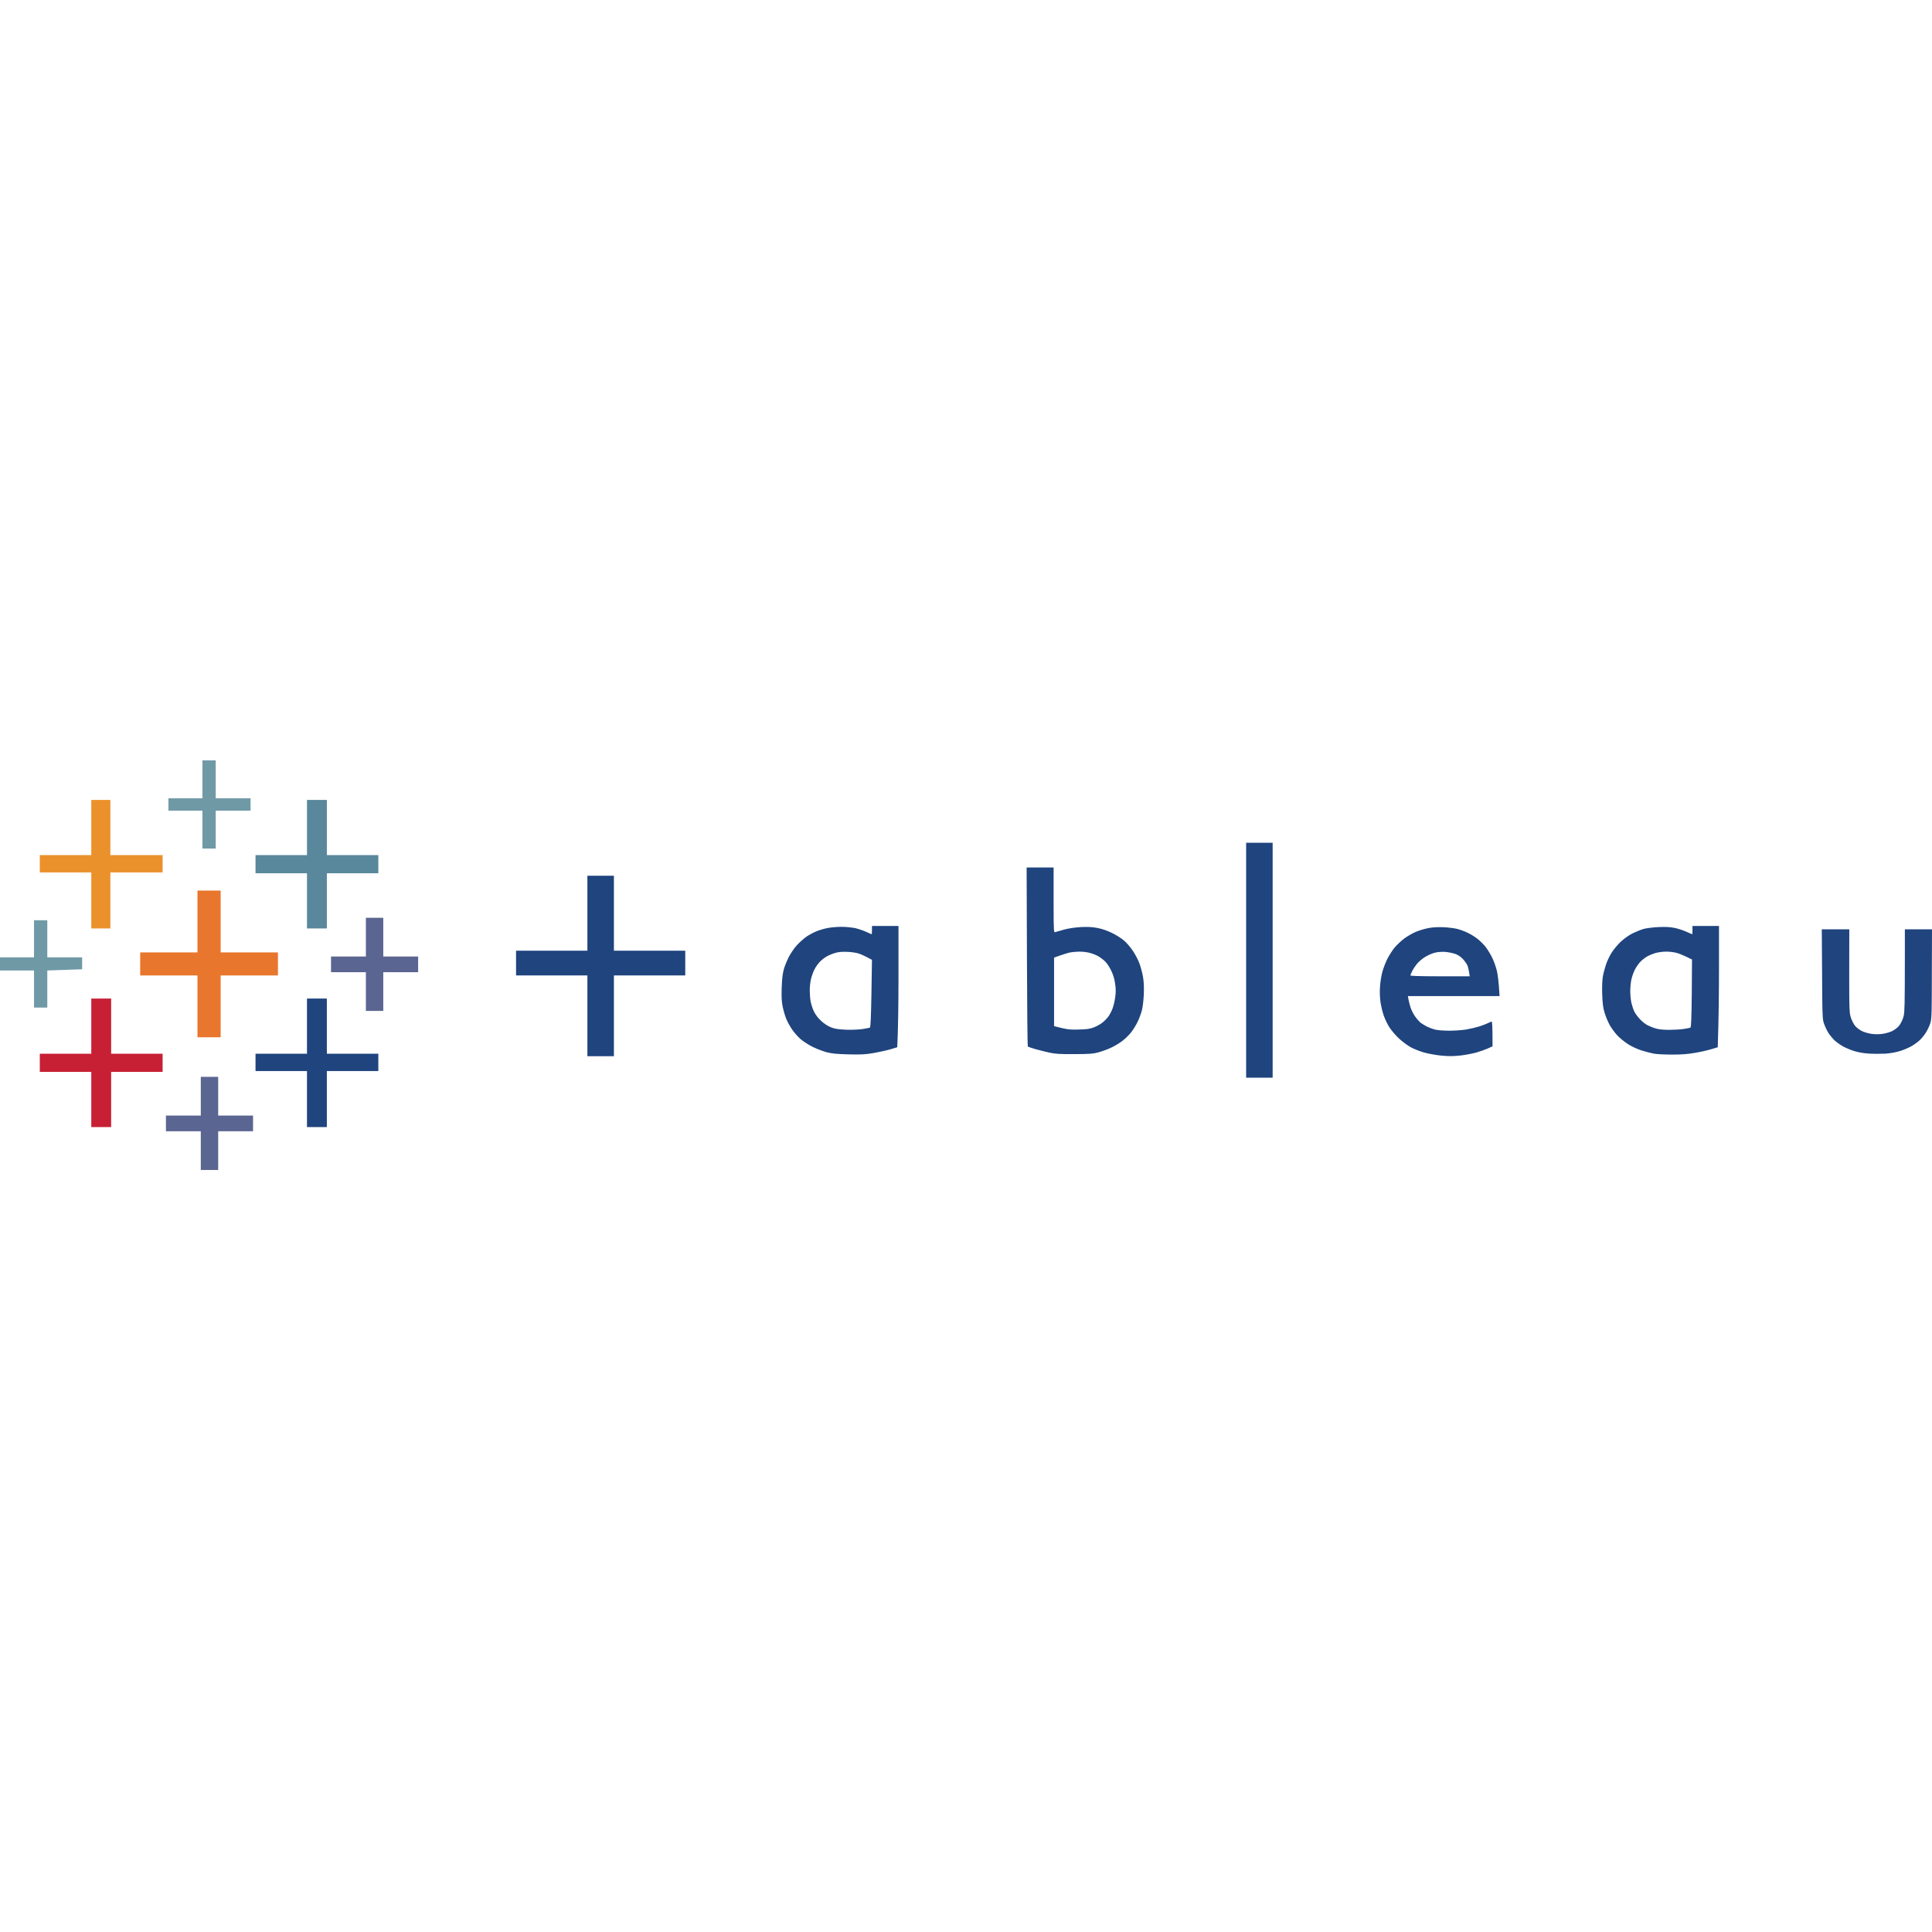
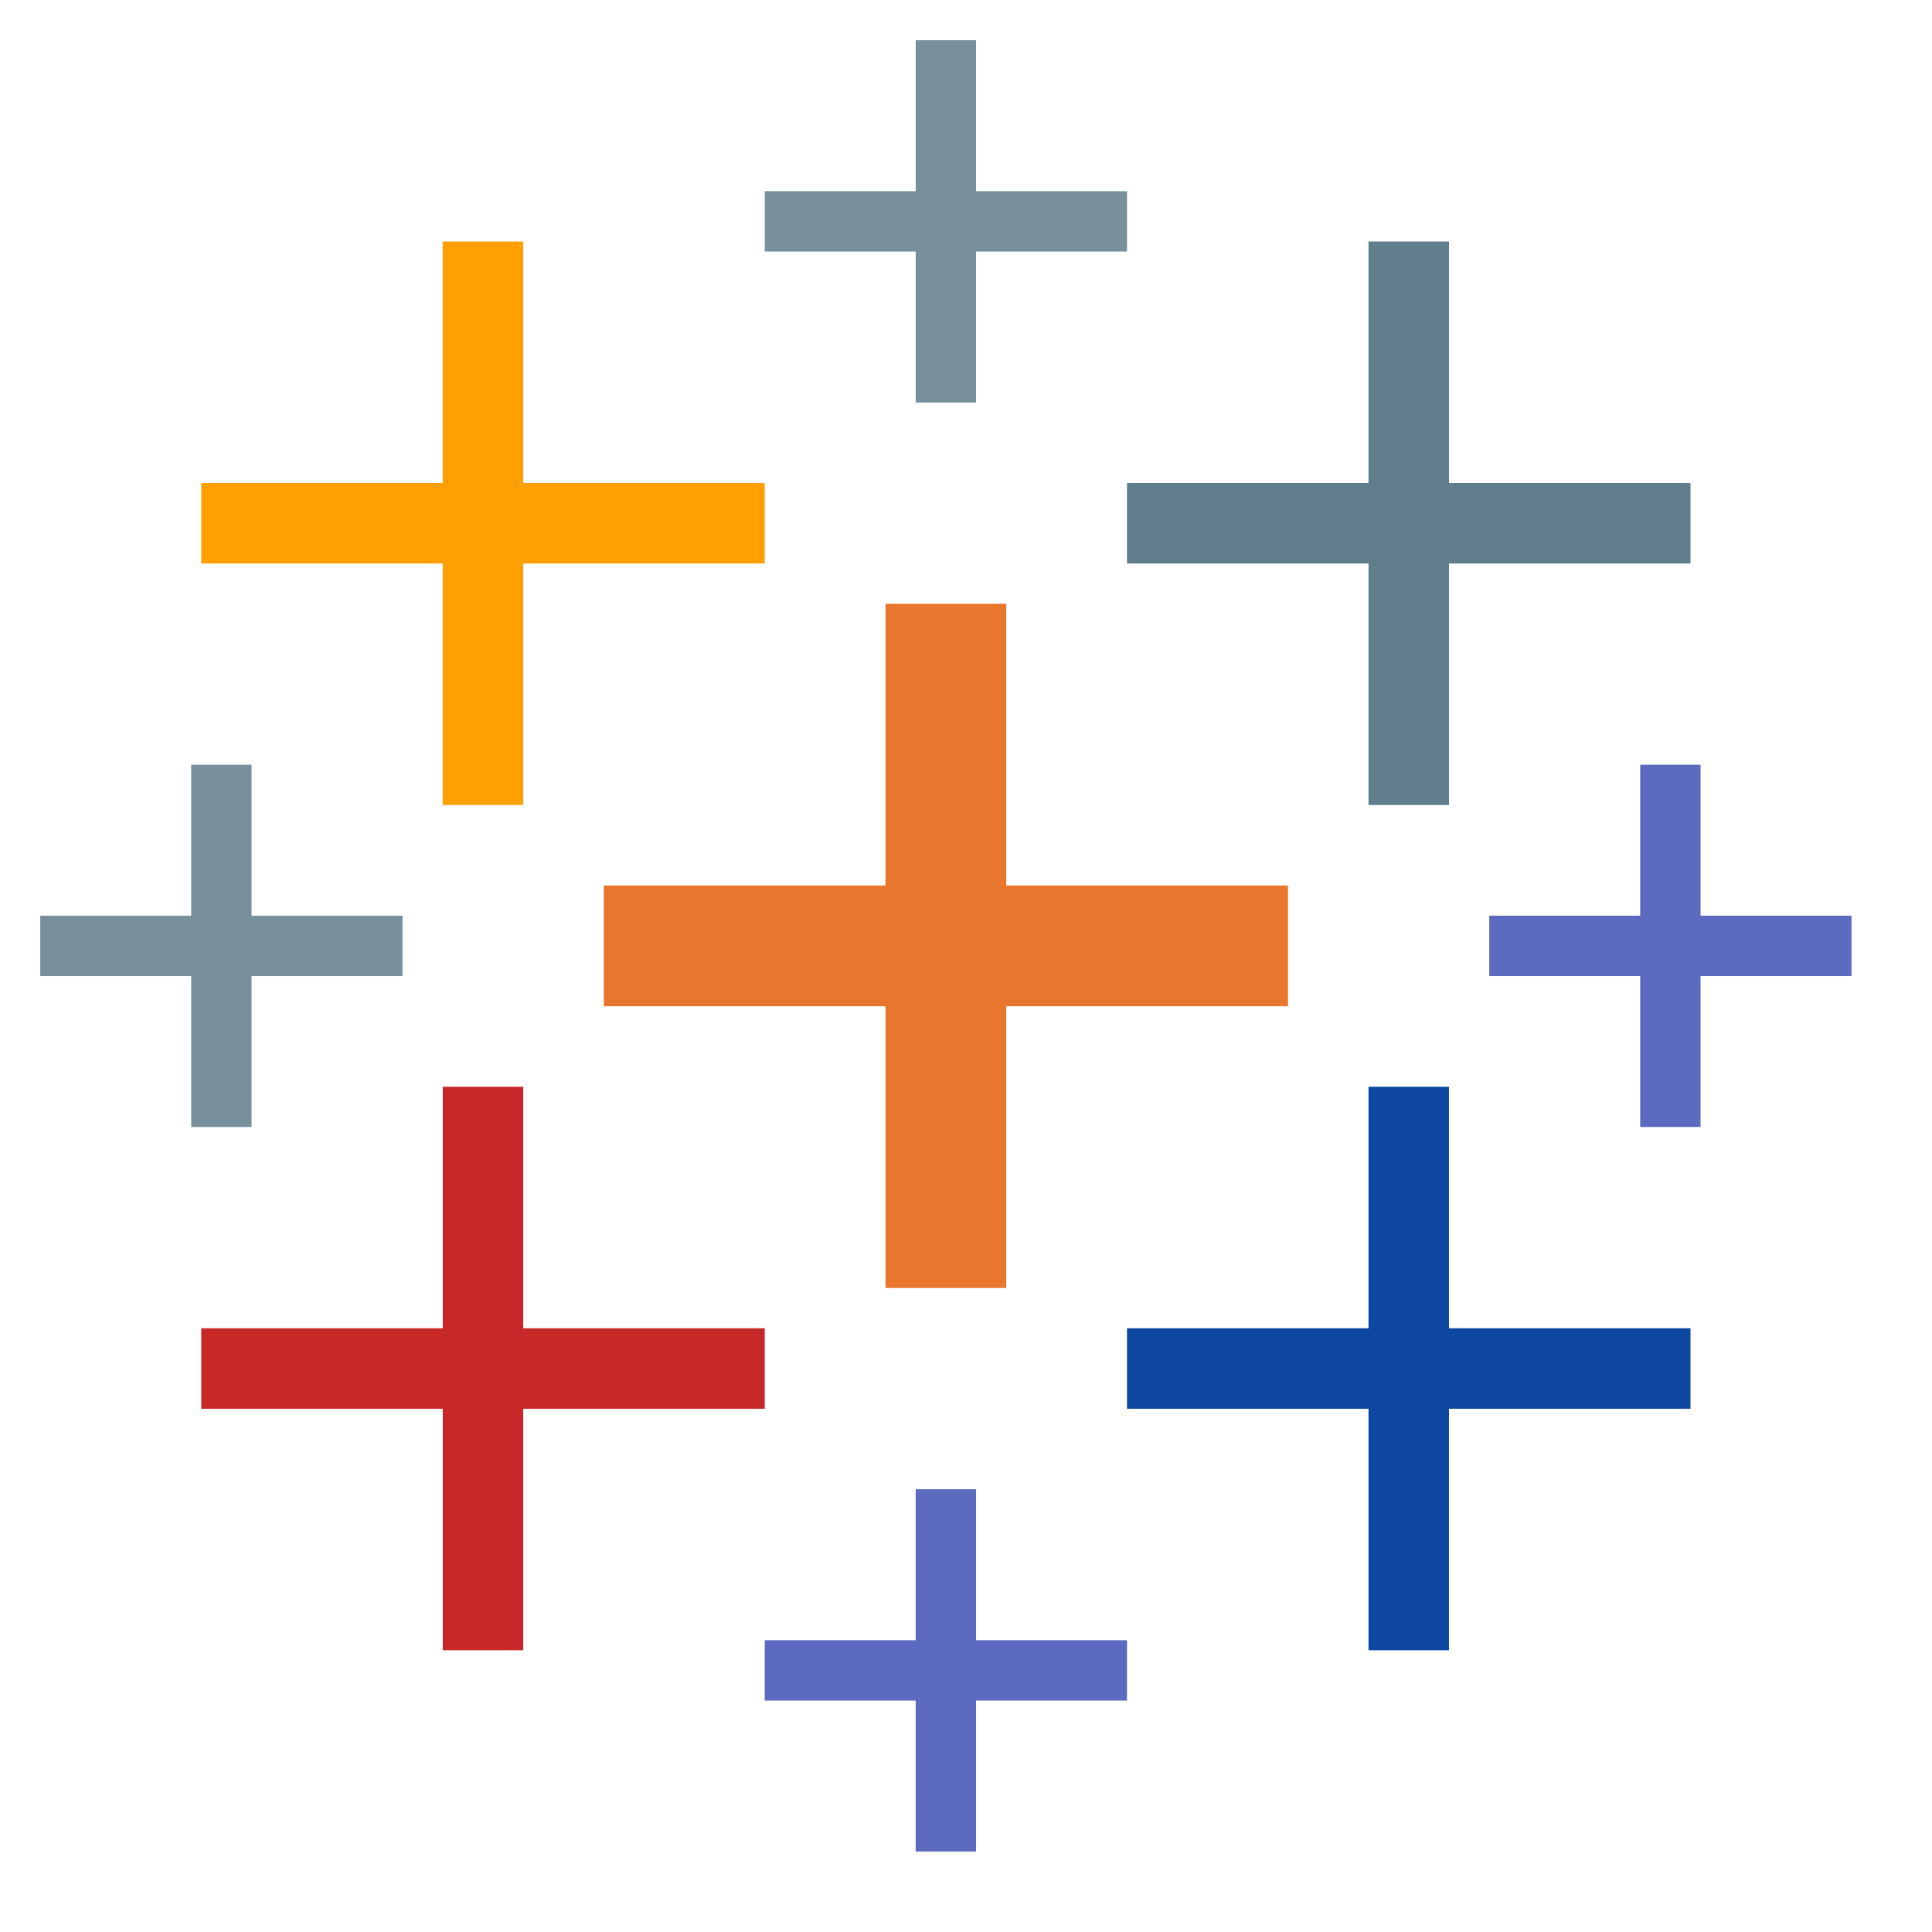
- <svg xmlns="http://www.w3.org/2000/svg" width="800px" height="800px" viewBox="0 -201.5 512 512" version="1.1" preserveAspectRatio="xMidYMid">
-   <g>
-     <g>
-       <polygon fill="#7099A6" points="53.643 5.018 53.643 10.057 44.631 10.057 44.631 13.334 53.643 13.334 53.643 23.37 57.166 23.37 57.166 13.334 66.404 13.334 66.404 10.057 57.166 10.057 57.166 0 53.643 0">
- 
- </polygon>
-       <polygon fill="#EB912C" points="24.19 17.799 24.19 25.111 10.548 25.111 10.548 29.699 24.19 29.699 24.19 44.549 29.249 44.549 29.249 29.699 43.095 29.699 43.095 25.111 29.249 25.111 29.249 10.487 24.19 10.487">
- 
- </polygon>
-       <polygon fill="#59879B" points="81.356 17.799 81.356 25.111 67.715 25.111 67.715 29.925 81.356 29.925 81.356 44.549 86.62 44.549 86.62 29.925 100.261 29.925 100.261 25.111 86.62 25.111 86.62 10.487 81.356 10.487">
- 
- </polygon>
-       <polygon fill="#E8762C" points="52.333 42.706 52.333 50.899 37.155 50.899 37.155 57.003 52.333 57.003 52.333 73.388 58.477 73.388 58.477 57.003 73.655 57.003 73.655 50.899 58.477 50.899 58.477 34.513 52.333 34.513">
- 
- </polygon>
-       <polygon fill="#5B6591" points="96.964 46.843 96.964 51.984 87.726 51.984 87.726 56.142 96.964 56.142 96.964 66.404 101.572 66.404 101.572 56.142 110.81 56.142 110.81 51.984 101.572 51.984 101.572 41.723 96.964 41.723">
- 
- </polygon>
-       <polygon fill="#7099A6" points="9.012 47.294 9.012 52.21 0 52.21 0 55.692 9.012 55.692 9.012 65.523 12.535 65.523 12.535 55.692 21.773 55.364 21.773 52.21 12.535 52.21 12.535 42.378 9.012 42.378">
- 
- </polygon>
-       <polygon fill="#C72035" points="24.19 70.439 24.19 77.751 10.548 77.751 10.548 82.565 24.19 82.565 24.19 97.189 29.454 97.189 29.454 82.565 43.095 82.565 43.095 77.751 29.454 77.751 29.454 63.127 24.19 63.127">
- 
- </polygon>
-       <polygon fill="#1F447E" points="81.356 70.439 81.356 77.751 67.715 77.751 67.715 82.339 81.356 82.339 81.356 97.189 86.62 97.189 86.62 82.339 100.261 82.339 100.261 77.751 86.62 77.751 86.62 63.127 81.356 63.127">
- 
- </polygon>
-       <polygon fill="#5B6591" points="53.213 89.017 53.213 94.137 43.976 94.137 43.976 98.295 53.213 98.295 53.213 108.557 57.822 108.557 57.822 98.295 67.059 98.295 67.059 94.137 57.822 94.137 57.822 83.875 53.213 83.875">
- 
- </polygon>
-     </g>
-     <path d="M337.263,21.834 L337.263,84.101 L330.238,84.101 L330.238,21.834 L337.263,21.834 Z M162.692,30.58 L162.692,50.448 L181.597,50.448 L181.597,57.003 L162.692,57.003 L162.692,78.407 L155.666,78.407 L155.666,57.003 L136.761,57.003 L136.761,50.448 L155.666,50.448 L155.666,30.58 L162.692,30.58 Z M382.57,44.222 C383.84,44.283 385.458,44.488 386.196,44.672 C386.913,44.856 388.101,45.287 388.817,45.635 C389.555,45.963 390.743,46.679 391.46,47.232 C392.197,47.785 393.221,48.81 393.754,49.506 C394.286,50.202 395.044,51.472 395.454,52.312 C395.863,53.152 396.396,54.627 396.642,55.589 C396.887,56.552 397.174,58.498 397.4,62.471 L373.107,62.471 L373.251,63.291 C373.312,63.741 373.578,64.704 373.783,65.421 C374.009,66.138 374.582,67.264 375.033,67.899 C375.483,68.534 376.159,69.292 376.507,69.558 C376.876,69.825 377.614,70.275 378.167,70.562 C378.699,70.828 379.641,71.176 380.256,71.34 C380.87,71.504 382.509,71.647 383.984,71.647 C385.438,71.647 387.527,71.504 388.613,71.32 C389.698,71.135 391.234,70.767 392.013,70.521 C392.791,70.275 393.815,69.886 394.266,69.661 C394.716,69.435 395.187,69.231 395.31,69.231 C395.448,69.231 395.529,70.376 395.535,75.129 L395.536,75.785 L395.536,75.785 L394.327,76.338 C393.651,76.645 392.258,77.137 391.193,77.444 C390.128,77.731 388.182,78.099 386.851,78.243 C385.028,78.427 383.799,78.427 381.894,78.243 C380.502,78.099 378.474,77.731 377.388,77.423 C376.303,77.116 374.726,76.502 373.906,76.051 C373.066,75.601 371.653,74.556 370.752,73.716 C369.83,72.876 368.683,71.504 368.151,70.664 C367.618,69.825 366.963,68.391 366.655,67.49 C366.348,66.588 365.98,65.011 365.836,64.007 C365.672,62.881 365.631,61.304 365.713,60.075 C365.775,58.928 366.041,57.207 366.287,56.245 C366.533,55.282 367.127,53.705 367.598,52.742 C368.069,51.78 368.949,50.407 369.523,49.69 C370.117,48.973 371.284,47.867 372.124,47.232 C372.964,46.597 374.377,45.799 375.258,45.43 C376.118,45.061 377.614,44.631 378.556,44.447 C379.682,44.242 381.034,44.16 382.57,44.222 Z M455.549,43.894 L455.549,54.872 C455.549,60.915 455.488,68.145 455.221,76.031 L453.46,76.563 C452.497,76.85 450.551,77.301 449.118,77.526 C447.295,77.854 445.554,77.976 443.198,77.976 C441.334,77.976 439.184,77.874 438.405,77.751 C437.627,77.608 436.091,77.219 435.005,76.87 C433.838,76.502 432.322,75.785 431.38,75.17 C430.458,74.576 429.188,73.532 428.533,72.815 C427.898,72.119 426.997,70.89 426.566,70.111 C426.136,69.333 425.542,67.899 425.256,66.957 C424.825,65.585 424.703,64.52 424.6,62.041 C424.539,60.054 424.6,58.293 424.764,57.33 C424.907,56.49 425.276,55.077 425.583,54.176 C425.87,53.275 426.546,51.841 427.079,51.001 C427.591,50.161 428.697,48.83 429.536,48.052 C430.479,47.191 431.708,46.311 432.711,45.819 C433.612,45.389 434.923,44.856 435.661,44.652 C436.378,44.467 438.16,44.242 439.614,44.181 C441.56,44.099 442.686,44.181 443.895,44.426 C444.816,44.631 446.189,45.082 446.987,45.45 C447.766,45.799 448.442,46.106 448.462,46.085 C448.5,46.085 448.52,45.672 448.523,45.146 L448.524,43.894 L455.549,43.894 Z M238.108,43.894 L238.108,57.552 L238.108,57.552 L238.105,58.978 C238.09,65.389 238.001,71.68 237.78,76.031 L236.019,76.563 C235.056,76.85 233.028,77.301 231.513,77.567 C229.198,77.956 228.153,77.997 224.815,77.915 C221.722,77.833 220.473,77.71 219.1,77.362 C218.117,77.096 216.438,76.461 215.352,75.928 C214.205,75.355 212.833,74.454 212.054,73.778 C211.337,73.122 210.313,71.955 209.822,71.197 C209.31,70.418 208.634,69.19 208.347,68.473 C208.06,67.756 207.63,66.322 207.425,65.318 C207.139,63.844 207.077,62.758 207.159,60.177 C207.261,57.699 207.405,56.49 207.753,55.262 C208.019,54.36 208.634,52.886 209.105,51.984 C209.576,51.083 210.518,49.711 211.215,48.953 C211.931,48.175 213.099,47.15 213.816,46.659 C214.533,46.188 215.721,45.553 216.458,45.266 C217.175,44.979 218.486,44.59 219.367,44.426 C220.247,44.262 221.886,44.119 222.992,44.119 C224.118,44.119 225.716,44.283 226.576,44.447 C227.416,44.631 228.747,45.082 229.546,45.45 C230.325,45.799 231.001,46.106 231.021,46.085 C231.041,46.085 231.082,45.594 231.082,45 L231.082,43.894 L238.108,43.894 Z M279.216,28.389 L279.217,38.797 C279.224,45.216 279.284,45.627 279.605,45.532 C279.831,45.45 280.896,45.164 281.981,44.856 C283.272,44.508 284.828,44.283 286.487,44.181 C288.372,44.099 289.478,44.16 290.871,44.426 C292.059,44.652 293.472,45.143 294.721,45.758 C295.807,46.29 297.241,47.191 297.917,47.785 C298.572,48.359 299.617,49.567 300.211,50.469 C300.825,51.37 301.583,52.804 301.911,53.684 C302.259,54.545 302.689,56.163 302.894,57.289 C303.14,58.764 303.201,60.034 303.119,62.041 C303.058,63.536 302.832,65.4 302.627,66.179 C302.443,66.957 301.952,68.288 301.562,69.128 C301.173,69.968 300.395,71.258 299.842,71.975 C299.309,72.692 298.224,73.757 297.445,74.351 C296.688,74.945 295.295,75.764 294.394,76.174 C293.492,76.604 291.997,77.137 291.096,77.383 C289.683,77.772 288.781,77.833 284.726,77.854 C280.896,77.874 279.646,77.792 278.131,77.464 C277.106,77.239 275.406,76.809 274.382,76.522 C273.358,76.235 272.457,75.908 272.375,75.826 C272.293,75.744 272.191,65.052 272.15,52.046 L272.068,28.389 L279.216,28.389 Z M490.082,44.775 L490.062,55.753 L490.062,56.616 C490.062,56.756 490.062,56.894 490.062,57.031 L490.063,58.578 C490.069,65.394 490.112,66.705 490.38,67.754 L490.41,67.865 C490.435,67.958 490.463,68.05 490.492,68.145 C490.758,68.964 491.25,69.927 491.66,70.418 C492.049,70.869 492.868,71.484 493.482,71.77 C494.076,72.057 495.223,72.385 496.002,72.487 C496.842,72.61 498.03,72.61 498.869,72.487 C499.648,72.385 500.795,72.057 501.389,71.77 C502.003,71.484 502.822,70.869 503.212,70.418 C503.621,69.927 504.133,68.964 504.379,68.145 C504.412,68.038 504.442,67.936 504.47,67.826 L504.491,67.743 C504.746,66.663 504.797,64.713 504.807,52.576 L504.808,51.597 C504.808,51.43 504.808,51.262 504.808,51.091 L504.809,48.395 C504.809,48.205 504.809,48.014 504.809,47.821 L504.809,44.775 L504.809,44.775 L511.999,44.775 L511.958,56.634 C511.94,66.529 511.921,68.226 511.637,69.345 L511.611,69.444 C511.597,69.493 511.583,69.541 511.568,69.589 L511.539,69.686 L511.539,69.686 L511.507,69.784 L511.507,69.784 C511.261,70.5 510.749,71.586 510.36,72.18 C509.971,72.794 509.295,73.634 508.824,74.085 C508.373,74.535 507.39,75.252 506.673,75.682 C505.956,76.113 504.563,76.707 503.601,77.014 C502.495,77.362 501.02,77.628 499.648,77.731 C498.419,77.792 496.452,77.792 495.244,77.71 C493.872,77.628 492.376,77.362 491.291,77.014 C490.308,76.707 488.935,76.113 488.198,75.682 C487.481,75.252 486.518,74.535 486.047,74.085 C485.597,73.634 484.9,72.794 484.511,72.18 C484.142,71.586 483.63,70.5 483.385,69.784 L483.368,69.735 L483.368,69.735 L483.336,69.64 C483.304,69.544 483.275,69.449 483.248,69.349 L483.222,69.247 C482.948,68.117 482.925,66.181 482.873,56.634 L482.791,44.775 L490.082,44.775 Z M441.478,50.694 C440.699,50.694 439.511,50.858 438.856,51.022 C438.18,51.206 437.156,51.616 436.562,51.943 C435.968,52.271 435.108,52.947 434.637,53.459 C434.165,53.971 433.551,54.872 433.244,55.487 C432.936,56.081 432.547,57.187 432.363,57.945 C432.179,58.682 432.035,60.136 432.035,61.16 C432.035,62.185 432.179,63.639 432.363,64.376 C432.547,65.134 432.896,66.158 433.162,66.67 C433.428,67.182 434.104,68.083 434.657,68.657 C435.21,69.251 436.111,69.947 436.644,70.214 C437.197,70.5 438.18,70.89 438.856,71.074 C439.614,71.299 440.863,71.422 442.317,71.422 C443.546,71.422 445.287,71.32 446.148,71.197 C447.028,71.074 447.868,70.89 447.991,70.808 C448.175,70.705 448.278,68.063 448.339,61.734 L448.401,52.783 C446.189,51.657 444.96,51.186 444.222,51.001 C443.505,50.817 442.276,50.673 441.478,50.694 Z M221.394,51.022 C220.739,51.206 219.715,51.616 219.121,51.943 C218.527,52.271 217.666,52.947 217.195,53.459 C216.724,53.971 216.089,54.872 215.803,55.487 C215.495,56.081 215.106,57.187 214.922,57.945 C214.737,58.682 214.594,60.034 214.594,60.935 C214.594,61.836 214.697,63.168 214.819,63.885 C214.963,64.601 215.331,65.789 215.68,66.506 C216.089,67.367 216.745,68.247 217.585,69.026 C218.404,69.784 219.367,70.418 220.206,70.746 C221.23,71.156 222.05,71.279 224.159,71.381 C225.655,71.443 227.539,71.361 228.543,71.217 C229.505,71.074 230.407,70.89 230.55,70.808 C230.714,70.705 230.837,67.858 230.939,61.754 L231.082,52.865 C229.28,51.882 228.276,51.431 227.662,51.226 C227.068,51.001 225.675,50.796 224.59,50.755 C223.238,50.694 222.234,50.776 221.394,51.022 Z M285.934,50.694 C285.095,50.714 283.988,50.817 283.517,50.919 C283.026,51.022 281.899,51.37 280.978,51.698 L279.339,52.271 L279.339,70.439 C282.78,71.34 283.517,71.402 285.811,71.34 C288.064,71.279 288.802,71.176 289.887,70.767 C290.604,70.48 291.608,69.947 292.079,69.558 C292.571,69.19 293.267,68.493 293.636,68.022 C294.004,67.551 294.537,66.568 294.803,65.851 C295.09,65.134 295.418,63.762 295.541,62.799 C295.725,61.488 295.725,60.587 295.52,59.194 C295.356,57.945 295.008,56.818 294.496,55.753 C294.086,54.872 293.369,53.787 292.919,53.336 C292.468,52.886 291.649,52.251 291.096,51.943 C290.563,51.616 289.519,51.206 288.781,51.022 C288.064,50.817 286.774,50.673 285.934,50.694 Z M380.133,51.001 C379.477,51.186 378.412,51.657 377.757,52.046 C377.101,52.435 376.18,53.193 375.688,53.725 C375.217,54.278 374.582,55.18 374.295,55.753 C374.009,56.327 373.763,56.88 373.763,57.003 C373.763,57.139 376.271,57.22 380.915,57.227 L389.493,57.228 C389.268,55.61 389.063,54.811 388.899,54.381 C388.715,53.971 388.182,53.193 387.711,52.681 C387.138,52.046 386.441,51.595 385.643,51.288 C384.967,51.063 383.738,50.817 382.898,50.755 C381.915,50.714 380.911,50.796 380.133,51.001 Z" fill="#1F447E">
- 
- </path>
-   </g>
+ <svg xmlns="http://www.w3.org/2000/svg" viewBox="0 0 48 48" width="48px" height="48px">
+   <rect width="1.5" height="9" x="22.75" y="1" fill="#78909c" />
+   <rect width="9" height="1.5" x="19" y="4.75" fill="#78909c" />
+   <rect width="1.5" height="9" x="40.75" y="19" fill="#5c6bc0" />
+   <rect width="9" height="1.5" x="37" y="22.75" fill="#5c6bc0" />
+   <rect width="1.5" height="9" x="4.75" y="19" fill="#78909c" />
+   <rect width="9" height="1.5" x="1" y="22.75" fill="#78909c" />
+   <rect width="1.5" height="9" x="22.75" y="37" fill="#5c6bc0" />
+   <rect width="9" height="1.5" x="19" y="40.75" fill="#5c6bc0" />
+   <rect width="17" height="3" x="15" y="22" fill="#e8762d" />
+   <rect width="3" height="17" x="22" y="15" fill="#e8762d" />
+   <rect width="2" height="14" x="11" y="6" fill="#ffa000" />
+   <rect width="14" height="2" x="5" y="12" fill="#ffa000" />
+   <rect width="2" height="14" x="34" y="6" fill="#607d8b" />
+   <rect width="14" height="2" x="28" y="12" fill="#607d8b" />
+   <rect width="2" height="14" x="11" y="27" fill="#c62828" />
+   <rect width="14" height="2" x="5" y="33" fill="#c62828" />
+   <rect width="2" height="14" x="34" y="27" fill="#0d47a1" />
+   <rect width="14" height="2" x="28" y="33" fill="#0d47a1" />
</svg>
